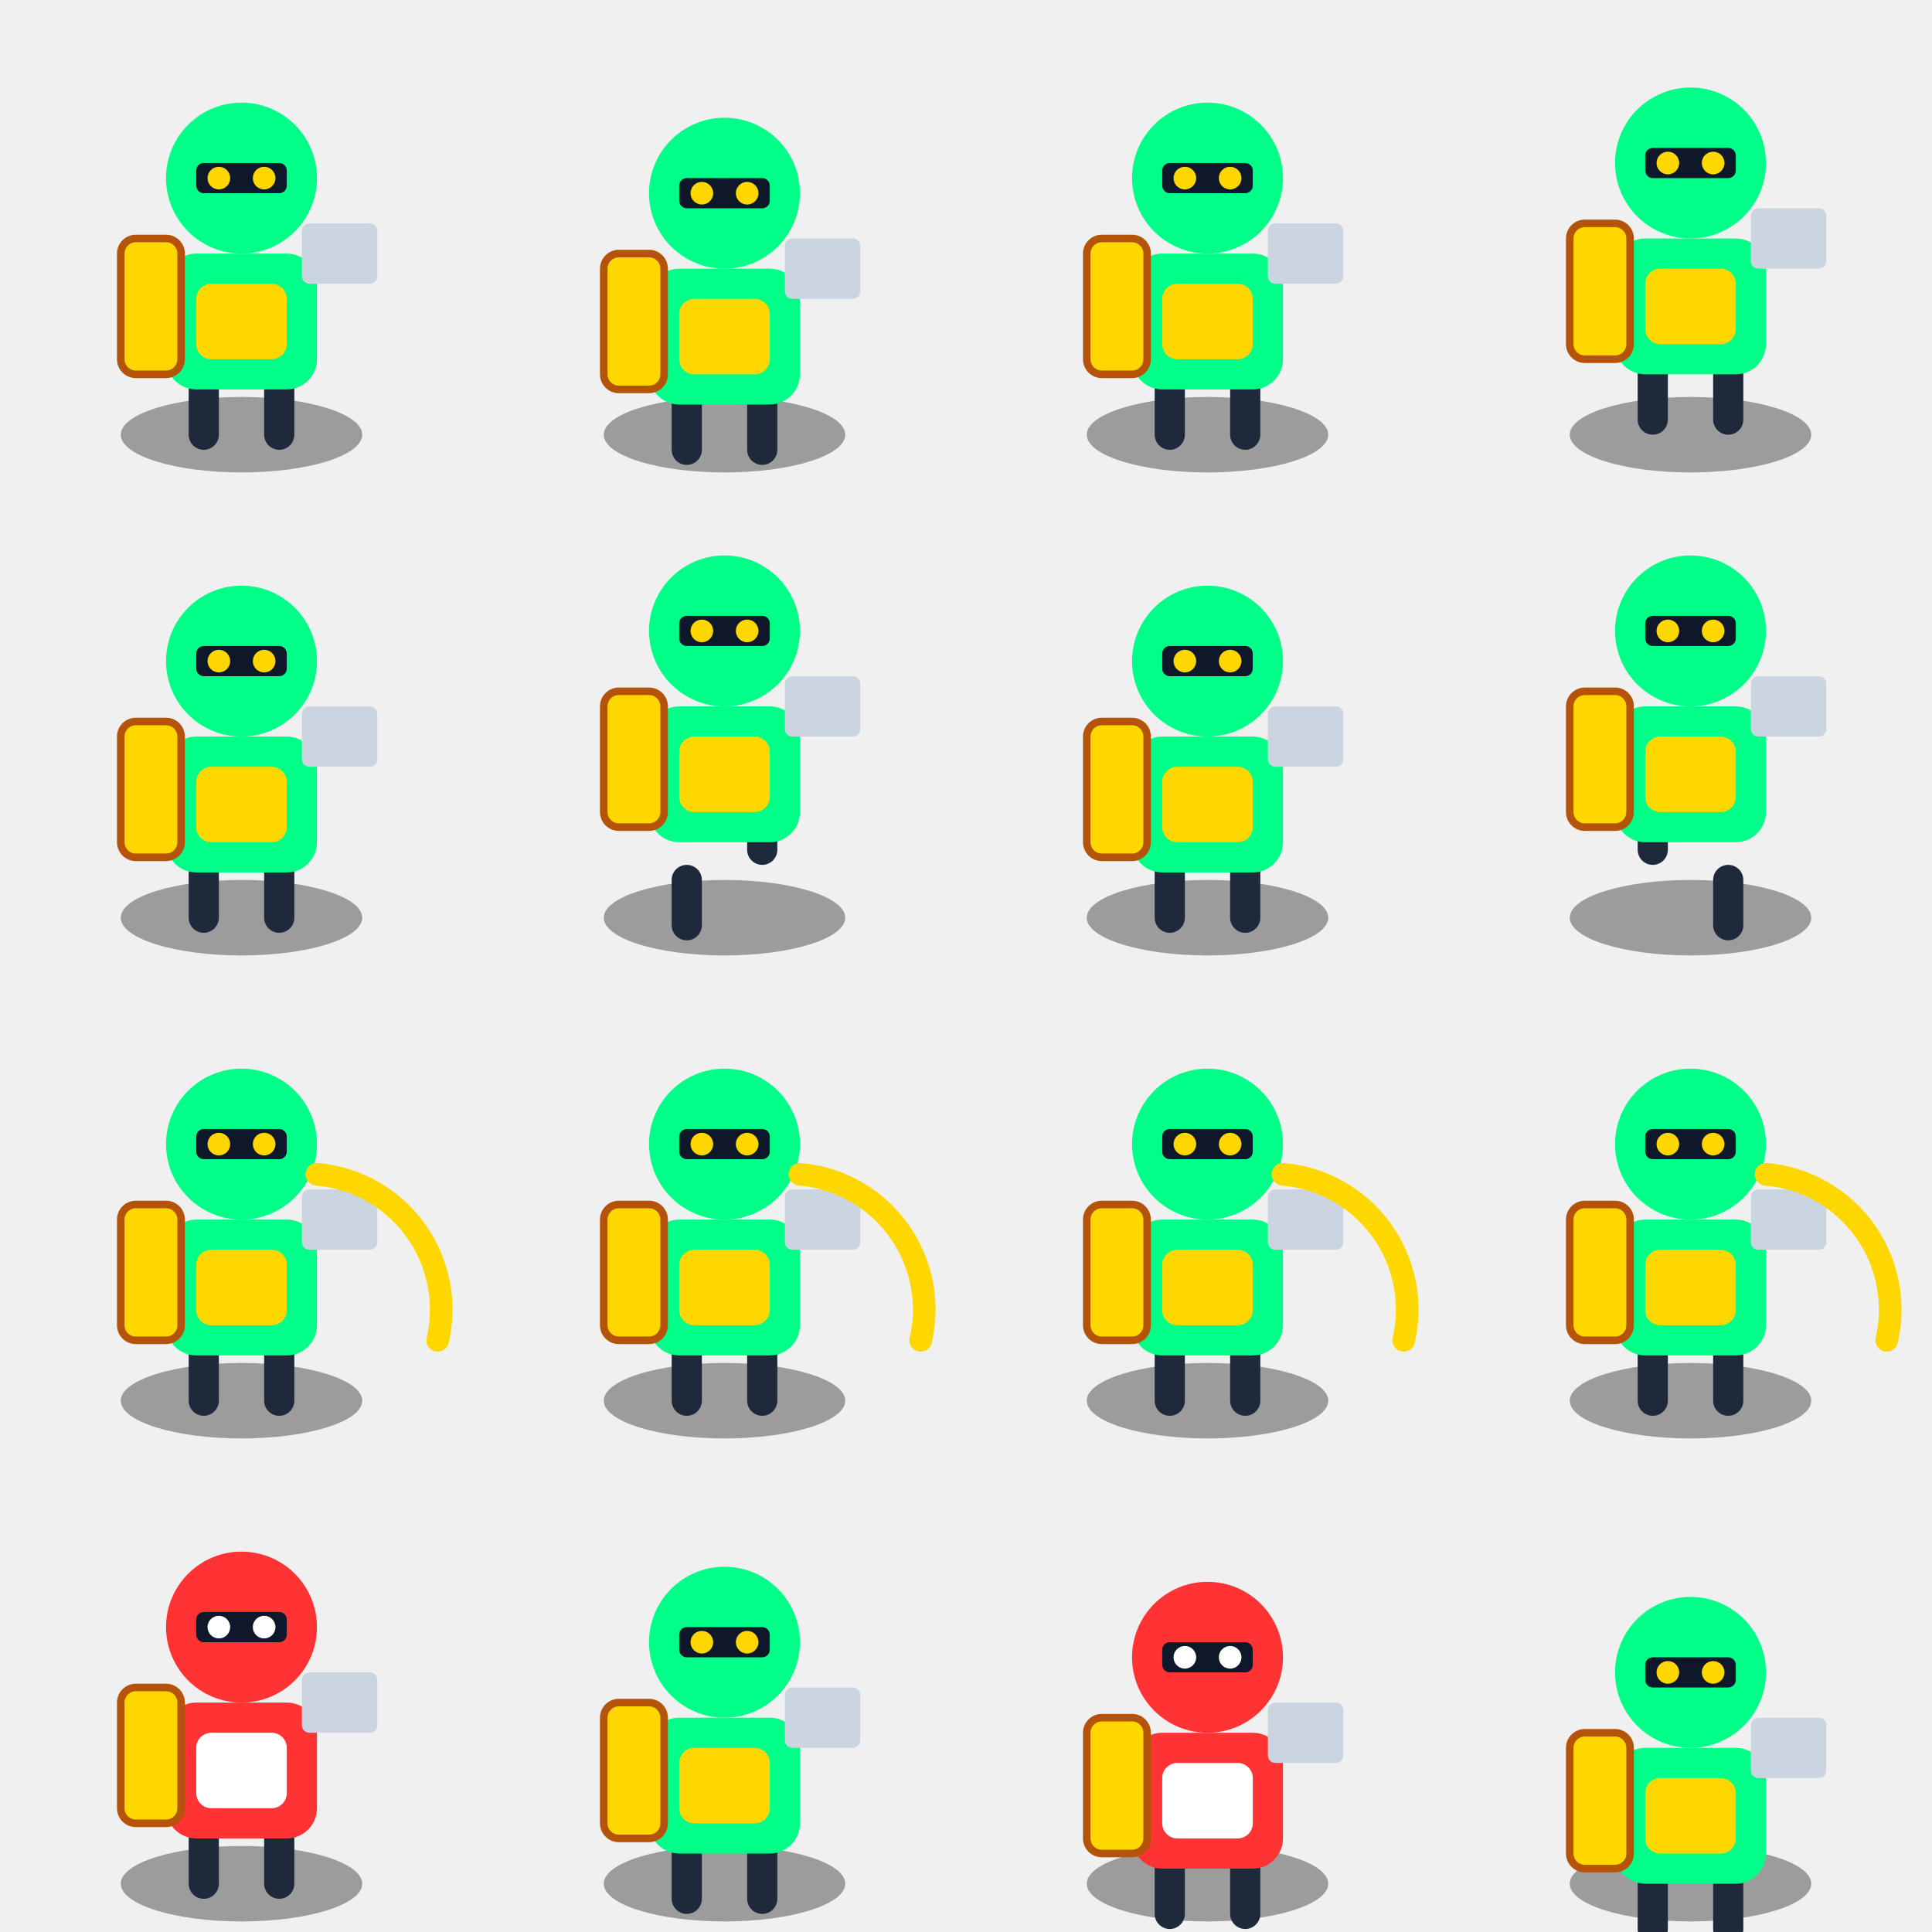
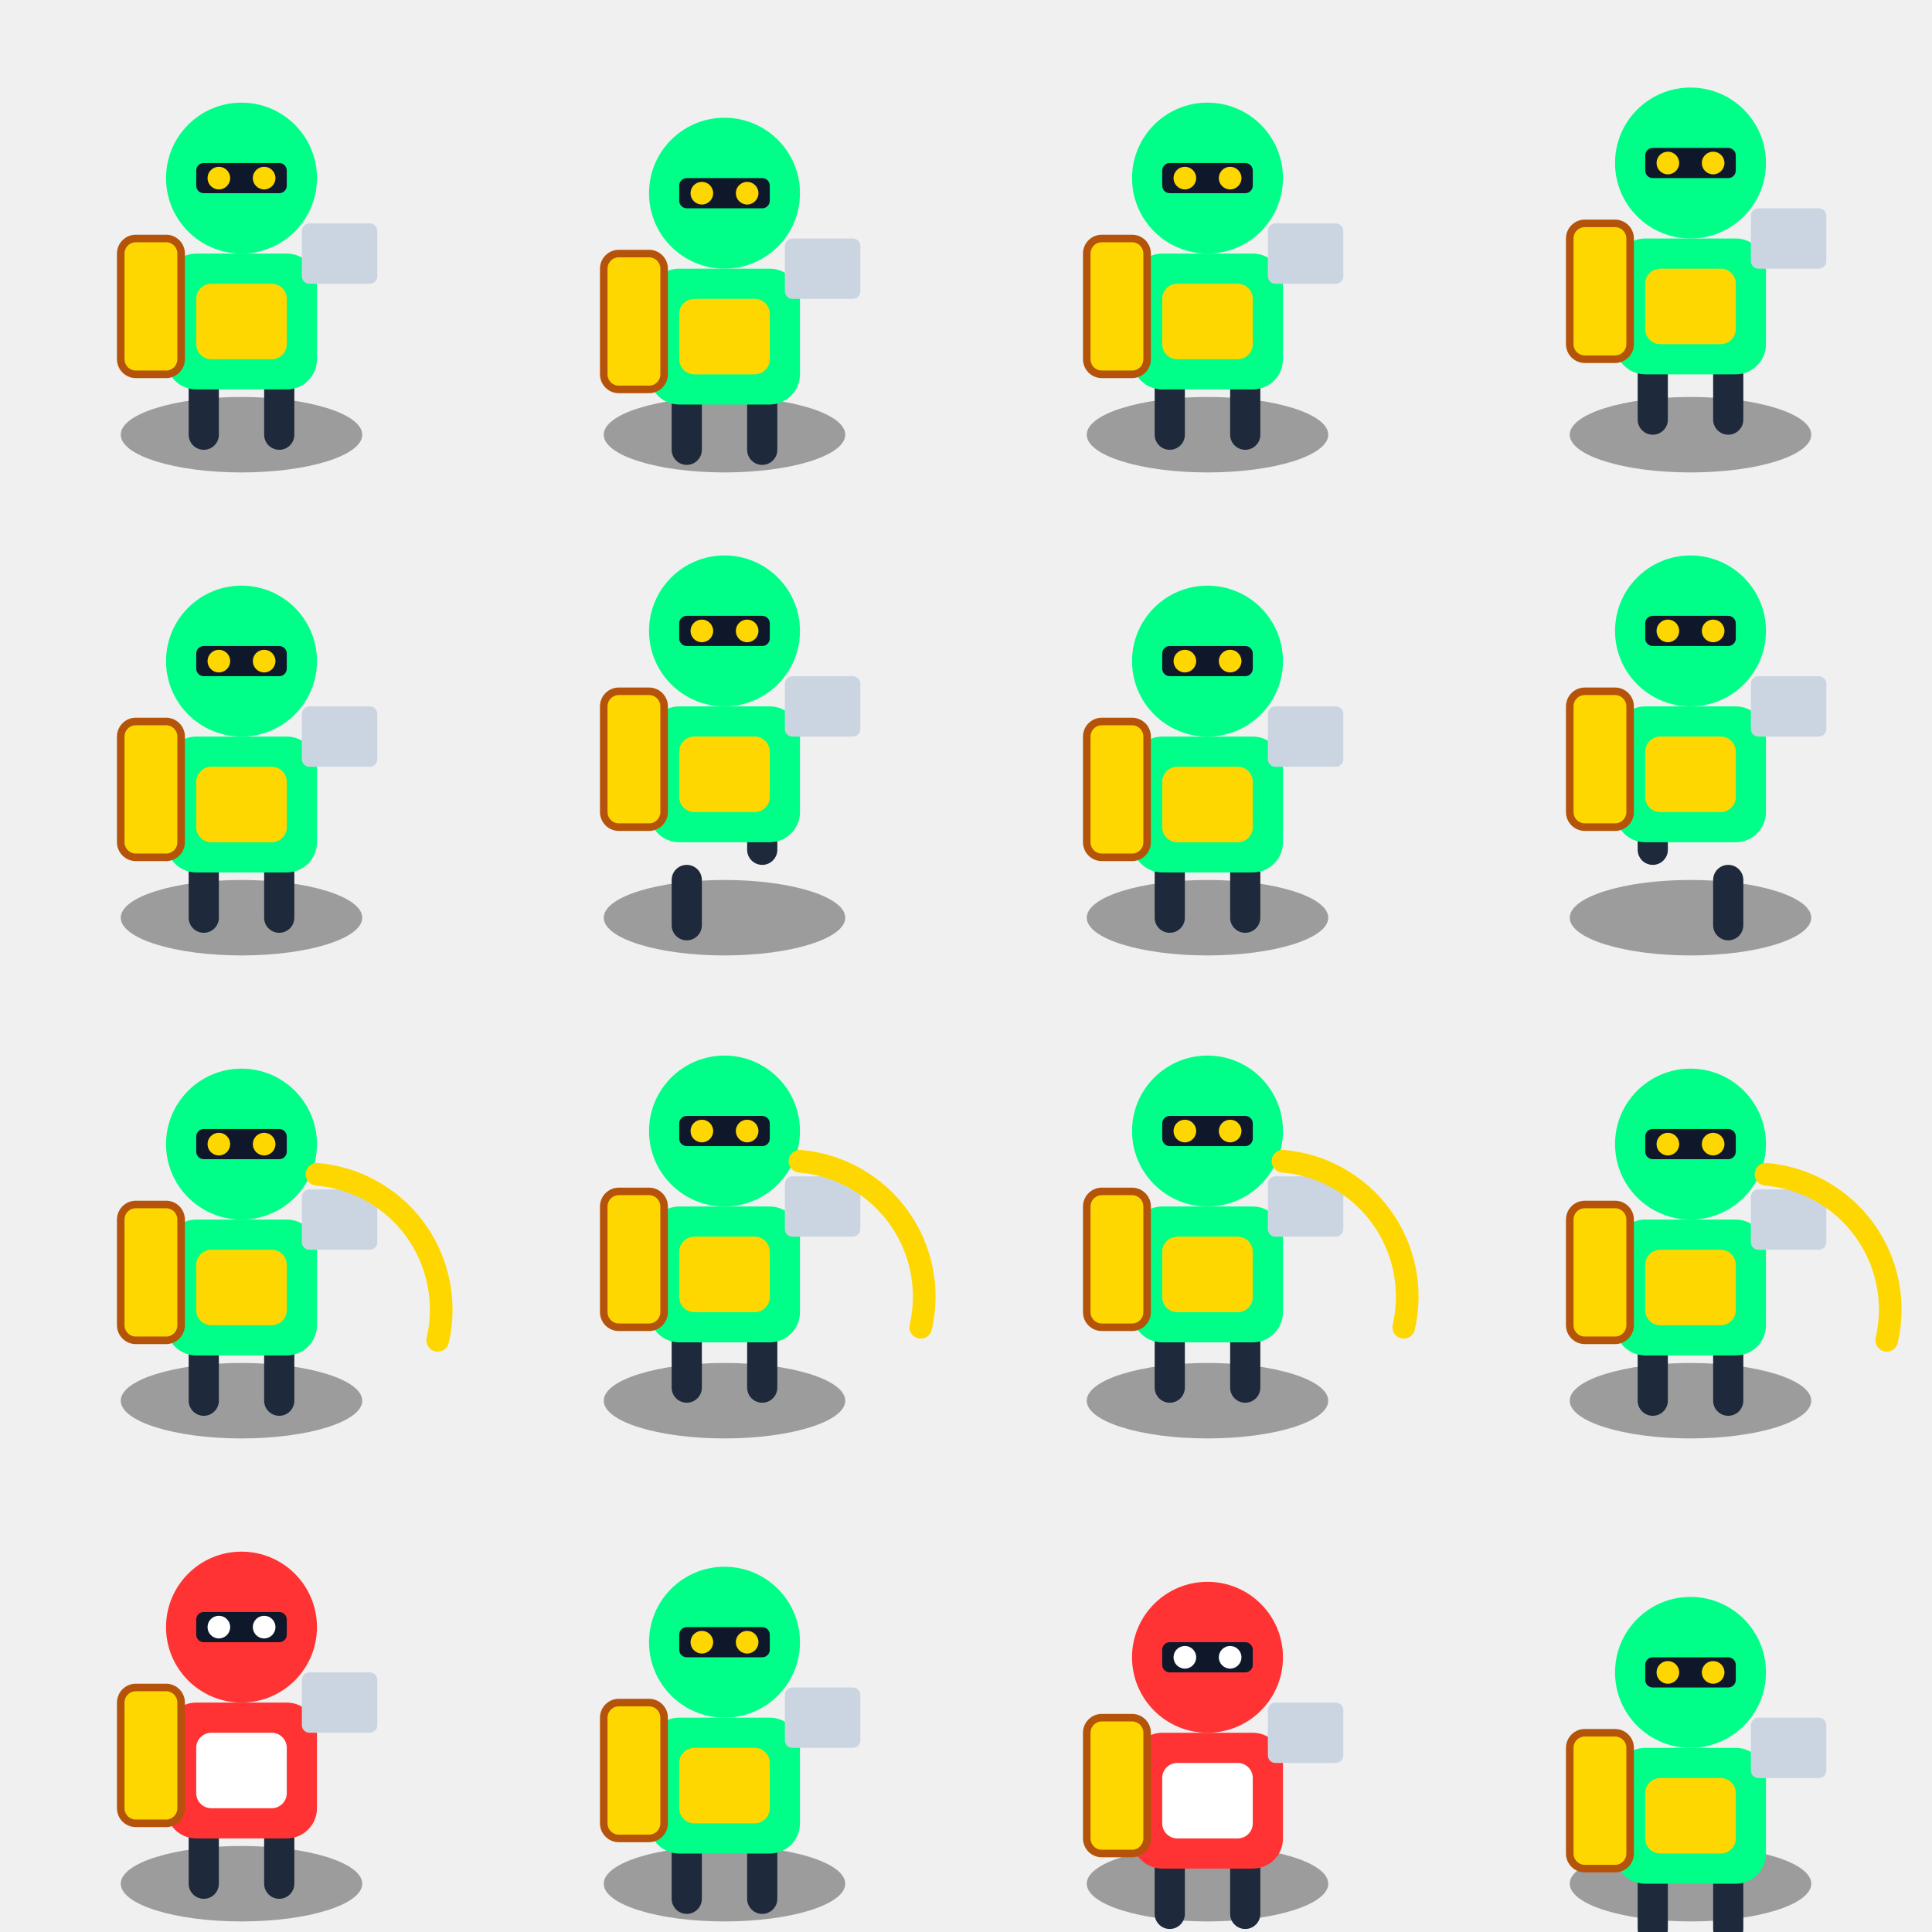
<svg xmlns="http://www.w3.org/2000/svg" viewBox="0 0 256 256" width="256" height="256">
  <defs>
    <filter id="glow" x="-20%" y="-20%" width="140%" height="140%">
      <feGaussianBlur stdDeviation="2" result="blur" />
      <feComposite in="SourceGraphic" in2="blur" operator="over" />
    </filter>
  </defs>
  <ellipse cx="32" cy="57.6" rx="16" ry="5" fill="rgba(0,0,0,0.35)" />
  <rect x="25" y="49.6" width="4" height="10" rx="2" fill="#1e293b" />
  <rect x="35" y="49.6" width="4" height="10" rx="2" fill="#1e293b" />
  <rect x="22" y="33.6" width="20" height="18" rx="4" fill="#00ff88" />
  <rect x="26" y="37.6" width="12" height="10" rx="2" fill="#ffd700" />
  <circle cx="32" cy="23.6" r="10" fill="#00ff88" />
  <rect x="26" y="21.6" width="12" height="4" rx="1" fill="#0f172a" />
  <circle cx="29" cy="23.6" r="1.5" fill="#ffd700" />
  <circle cx="35" cy="23.6" r="1.5" fill="#ffd700" />
  <rect x="16" y="31.6" width="8" height="18" rx="2" fill="#ffd700" stroke="#b45309" stroke-width="1" />
  <rect x="40" y="29.6" width="10" height="8" rx="1" fill="#cbd5e1" />
  <ellipse cx="96" cy="57.6" rx="16" ry="5" fill="rgba(0,0,0,0.35)" />
  <rect x="89" y="51.6" width="4" height="10" rx="2" fill="#1e293b" />
  <rect x="99" y="51.6" width="4" height="10" rx="2" fill="#1e293b" />
  <rect x="86" y="35.6" width="20" height="18" rx="4" fill="#00ff88" />
  <rect x="90" y="39.6" width="12" height="10" rx="2" fill="#ffd700" />
  <circle cx="96" cy="25.6" r="10" fill="#00ff88" />
  <rect x="90" y="23.6" width="12" height="4" rx="1" fill="#0f172a" />
  <circle cx="93" cy="25.6" r="1.5" fill="#ffd700" />
  <circle cx="99" cy="25.6" r="1.5" fill="#ffd700" />
  <rect x="80" y="33.6" width="8" height="18" rx="2" fill="#ffd700" stroke="#b45309" stroke-width="1" />
  <rect x="104" y="31.6" width="10" height="8" rx="1" fill="#cbd5e1" />
  <ellipse cx="160" cy="57.6" rx="16" ry="5" fill="rgba(0,0,0,0.35)" />
  <rect x="153" y="49.6" width="4" height="10" rx="2" fill="#1e293b" />
  <rect x="163" y="49.6" width="4" height="10" rx="2" fill="#1e293b" />
  <rect x="150" y="33.6" width="20" height="18" rx="4" fill="#00ff88" />
  <rect x="154" y="37.6" width="12" height="10" rx="2" fill="#ffd700" />
  <circle cx="160" cy="23.6" r="10" fill="#00ff88" />
  <rect x="154" y="21.6" width="12" height="4" rx="1" fill="#0f172a" />
  <circle cx="157" cy="23.6" r="1.5" fill="#ffd700" />
  <circle cx="163" cy="23.6" r="1.5" fill="#ffd700" />
  <rect x="144" y="31.6" width="8" height="18" rx="2" fill="#ffd700" stroke="#b45309" stroke-width="1" />
  <rect x="168" y="29.6" width="10" height="8" rx="1" fill="#cbd5e1" />
  <ellipse cx="224" cy="57.6" rx="16" ry="5" fill="rgba(0,0,0,0.35)" />
  <rect x="217" y="47.6" width="4" height="10" rx="2" fill="#1e293b" />
  <rect x="227" y="47.6" width="4" height="10" rx="2" fill="#1e293b" />
  <rect x="214" y="31.6" width="20" height="18" rx="4" fill="#00ff88" />
  <rect x="218" y="35.6" width="12" height="10" rx="2" fill="#ffd700" />
  <circle cx="224" cy="21.6" r="10" fill="#00ff88" />
  <rect x="218" y="19.6" width="12" height="4" rx="1" fill="#0f172a" />
  <circle cx="221" cy="21.6" r="1.5" fill="#ffd700" />
  <circle cx="227" cy="21.6" r="1.5" fill="#ffd700" />
  <rect x="208" y="29.6" width="8" height="18" rx="2" fill="#ffd700" stroke="#b45309" stroke-width="1" />
  <rect x="232" y="27.6" width="10" height="8" rx="1" fill="#cbd5e1" />
  <ellipse cx="32" cy="121.6" rx="16" ry="5" fill="rgba(0,0,0,0.35)" />
  <rect x="25" y="113.6" width="4" height="10" rx="2" fill="#1e293b" />
  <rect x="35" y="113.6" width="4" height="10" rx="2" fill="#1e293b" />
  <rect x="22" y="97.6" width="20" height="18" rx="4" fill="#00ff88" />
  <rect x="26" y="101.6" width="12" height="10" rx="2" fill="#ffd700" />
  <circle cx="32" cy="87.6" r="10" fill="#00ff88" />
  <rect x="26" y="85.6" width="12" height="4" rx="1" fill="#0f172a" />
  <circle cx="29" cy="87.6" r="1.5" fill="#ffd700" />
  <circle cx="35" cy="87.6" r="1.5" fill="#ffd700" />
  <rect x="16" y="95.6" width="8" height="18" rx="2" fill="#ffd700" stroke="#b45309" stroke-width="1" />
  <rect x="40" y="93.6" width="10" height="8" rx="1" fill="#cbd5e1" />
  <ellipse cx="96" cy="121.6" rx="16" ry="5" fill="rgba(0,0,0,0.35)" />
  <rect x="89" y="114.6" width="4" height="10" rx="2" fill="#1e293b" />
  <rect x="99" y="104.6" width="4" height="10" rx="2" fill="#1e293b" />
  <rect x="86" y="93.6" width="20" height="18" rx="4" fill="#00ff88" />
  <rect x="90" y="97.6" width="12" height="10" rx="2" fill="#ffd700" />
  <circle cx="96" cy="83.6" r="10" fill="#00ff88" />
  <rect x="90" y="81.6" width="12" height="4" rx="1" fill="#0f172a" />
  <circle cx="93" cy="83.6" r="1.5" fill="#ffd700" />
  <circle cx="99" cy="83.6" r="1.5" fill="#ffd700" />
  <rect x="80" y="91.6" width="8" height="18" rx="2" fill="#ffd700" stroke="#b45309" stroke-width="1" />
  <rect x="104" y="89.6" width="10" height="8" rx="1" fill="#cbd5e1" />
  <ellipse cx="160" cy="121.6" rx="16" ry="5" fill="rgba(0,0,0,0.35)" />
  <rect x="153" y="113.6" width="4" height="10" rx="2" fill="#1e293b" />
  <rect x="163" y="113.6" width="4" height="10" rx="2" fill="#1e293b" />
  <rect x="150" y="97.6" width="20" height="18" rx="4" fill="#00ff88" />
  <rect x="154" y="101.6" width="12" height="10" rx="2" fill="#ffd700" />
  <circle cx="160" cy="87.6" r="10" fill="#00ff88" />
  <rect x="154" y="85.6" width="12" height="4" rx="1" fill="#0f172a" />
  <circle cx="157" cy="87.6" r="1.5" fill="#ffd700" />
  <circle cx="163" cy="87.6" r="1.5" fill="#ffd700" />
  <rect x="144" y="95.6" width="8" height="18" rx="2" fill="#ffd700" stroke="#b45309" stroke-width="1" />
  <rect x="168" y="93.6" width="10" height="8" rx="1" fill="#cbd5e1" />
  <ellipse cx="224" cy="121.6" rx="16" ry="5" fill="rgba(0,0,0,0.35)" />
  <rect x="217" y="104.6" width="4" height="10" rx="2" fill="#1e293b" />
  <rect x="227" y="114.6" width="4" height="10" rx="2" fill="#1e293b" />
  <rect x="214" y="93.6" width="20" height="18" rx="4" fill="#00ff88" />
  <rect x="218" y="97.6" width="12" height="10" rx="2" fill="#ffd700" />
  <circle cx="224" cy="83.6" r="10" fill="#00ff88" />
  <rect x="218" y="81.6" width="12" height="4" rx="1" fill="#0f172a" />
  <circle cx="221" cy="83.6" r="1.5" fill="#ffd700" />
  <circle cx="227" cy="83.6" r="1.5" fill="#ffd700" />
  <rect x="208" y="91.6" width="8" height="18" rx="2" fill="#ffd700" stroke="#b45309" stroke-width="1" />
  <rect x="232" y="89.6" width="10" height="8" rx="1" fill="#cbd5e1" />
  <ellipse cx="32" cy="185.6" rx="16" ry="5" fill="rgba(0,0,0,0.35)" />
  <rect x="25" y="177.6" width="4" height="10" rx="2" fill="#1e293b" />
  <rect x="35" y="177.6" width="4" height="10" rx="2" fill="#1e293b" />
  <rect x="22" y="161.6" width="20" height="18" rx="4" fill="#00ff88" />
  <rect x="26" y="165.6" width="12" height="10" rx="2" fill="#ffd700" />
  <circle cx="32" cy="151.6" r="10" fill="#00ff88" />
  <rect x="26" y="149.6" width="12" height="4" rx="1" fill="#0f172a" />
  <circle cx="29" cy="151.6" r="1.5" fill="#ffd700" />
  <circle cx="35" cy="151.6" r="1.5" fill="#ffd700" />
  <rect x="16" y="159.6" width="8" height="18" rx="2" fill="#ffd700" stroke="#b45309" stroke-width="1" />
  <rect x="40" y="157.6" width="10" height="8" rx="1" fill="#cbd5e1" />
  <path d="M 42 155.6 A 18 18 0 0 1 58 177.6" fill="none" stroke="#ffd700" stroke-width="3" stroke-linecap="round" />
  <ellipse cx="96" cy="185.6" rx="16" ry="5" fill="rgba(0,0,0,0.35)" />
-   <rect x="89" y="177.6" width="4" height="10" rx="2" fill="#1e293b" />
-   <rect x="99" y="177.6" width="4" height="10" rx="2" fill="#1e293b" />
-   <rect x="86" y="161.6" width="20" height="18" rx="4" fill="#00ff88" />
-   <rect x="90" y="165.6" width="12" height="10" rx="2" fill="#ffd700" />
-   <circle cx="96" cy="151.6" r="10" fill="#00ff88" />
-   <rect x="90" y="149.6" width="12" height="4" rx="1" fill="#0f172a" />
-   <circle cx="93" cy="151.6" r="1.5" fill="#ffd700" />
-   <circle cx="99" cy="151.6" r="1.5" fill="#ffd700" />
-   <rect x="80" y="159.6" width="8" height="18" rx="2" fill="#ffd700" stroke="#b45309" stroke-width="1" />
-   <rect x="104" y="157.6" width="10" height="8" rx="1" fill="#cbd5e1" />
-   <path d="M 106 155.6 A 18 18 0 0 1 122 177.6" fill="none" stroke="#ffd700" stroke-width="3" stroke-linecap="round" />
+   <rect x="89" y="175.868" width="4" height="10" rx="2" fill="#1e293b" />
+   <rect x="99" y="175.868" width="4" height="10" rx="2" fill="#1e293b" />
+   <rect x="86" y="159.868" width="20" height="18" rx="4" fill="#00ff88" />
+   <rect x="90" y="163.868" width="12" height="10" rx="2" fill="#ffd700" />
+   <circle cx="96" cy="149.868" r="10" fill="#00ff88" />
+   <rect x="90" y="147.868" width="12" height="4" rx="1" fill="#0f172a" />
+   <circle cx="93" cy="149.868" r="1.5" fill="#ffd700" />
+   <circle cx="99" cy="149.868" r="1.5" fill="#ffd700" />
+   <rect x="80" y="157.868" width="8" height="18" rx="2" fill="#ffd700" stroke="#b45309" stroke-width="1" />
+   <rect x="104" y="155.868" width="10" height="8" rx="1" fill="#cbd5e1" />
+   <path d="M 106 153.868 A 18 18 0 0 1 122 175.868" fill="none" stroke="#ffd700" stroke-width="3" stroke-linecap="round" />
  <ellipse cx="160" cy="185.6" rx="16" ry="5" fill="rgba(0,0,0,0.35)" />
-   <rect x="153" y="177.6" width="4" height="10" rx="2" fill="#1e293b" />
-   <rect x="163" y="177.6" width="4" height="10" rx="2" fill="#1e293b" />
-   <rect x="150" y="161.6" width="20" height="18" rx="4" fill="#00ff88" />
-   <rect x="154" y="165.6" width="12" height="10" rx="2" fill="#ffd700" />
-   <circle cx="160" cy="151.6" r="10" fill="#00ff88" />
-   <rect x="154" y="149.6" width="12" height="4" rx="1" fill="#0f172a" />
-   <circle cx="157" cy="151.6" r="1.5" fill="#ffd700" />
-   <circle cx="163" cy="151.6" r="1.5" fill="#ffd700" />
-   <rect x="144" y="159.6" width="8" height="18" rx="2" fill="#ffd700" stroke="#b45309" stroke-width="1" />
-   <rect x="168" y="157.6" width="10" height="8" rx="1" fill="#cbd5e1" />
-   <path d="M 170 155.6 A 18 18 0 0 1 186 177.6" fill="none" stroke="#ffd700" stroke-width="3" stroke-linecap="round" />
+   <rect x="153" y="175.868" width="4" height="10" rx="2" fill="#1e293b" />
+   <rect x="163" y="175.868" width="4" height="10" rx="2" fill="#1e293b" />
+   <rect x="150" y="159.868" width="20" height="18" rx="4" fill="#00ff88" />
+   <rect x="154" y="163.868" width="12" height="10" rx="2" fill="#ffd700" />
+   <circle cx="160" cy="149.868" r="10" fill="#00ff88" />
+   <rect x="154" y="147.868" width="12" height="4" rx="1" fill="#0f172a" />
+   <circle cx="157" cy="149.868" r="1.5" fill="#ffd700" />
+   <circle cx="163" cy="149.868" r="1.5" fill="#ffd700" />
+   <rect x="144" y="157.868" width="8" height="18" rx="2" fill="#ffd700" stroke="#b45309" stroke-width="1" />
+   <rect x="168" y="155.868" width="10" height="8" rx="1" fill="#cbd5e1" />
+   <path d="M 170 153.868 A 18 18 0 0 1 186 175.868" fill="none" stroke="#ffd700" stroke-width="3" stroke-linecap="round" />
  <ellipse cx="224" cy="185.6" rx="16" ry="5" fill="rgba(0,0,0,0.35)" />
  <rect x="217" y="177.6" width="4" height="10" rx="2" fill="#1e293b" />
  <rect x="227" y="177.6" width="4" height="10" rx="2" fill="#1e293b" />
  <rect x="214" y="161.6" width="20" height="18" rx="4" fill="#00ff88" />
  <rect x="218" y="165.6" width="12" height="10" rx="2" fill="#ffd700" />
  <circle cx="224" cy="151.6" r="10" fill="#00ff88" />
  <rect x="218" y="149.6" width="12" height="4" rx="1" fill="#0f172a" />
  <circle cx="221" cy="151.6" r="1.5" fill="#ffd700" />
  <circle cx="227" cy="151.6" r="1.5" fill="#ffd700" />
  <rect x="208" y="159.6" width="8" height="18" rx="2" fill="#ffd700" stroke="#b45309" stroke-width="1" />
  <rect x="232" y="157.6" width="10" height="8" rx="1" fill="#cbd5e1" />
  <path d="M 234 155.6 A 18 18 0 0 1 250 177.6" fill="none" stroke="#ffd700" stroke-width="3" stroke-linecap="round" />
  <ellipse cx="32" cy="249.6" rx="16" ry="5" fill="rgba(0,0,0,0.35)" />
  <rect x="25" y="241.6" width="4" height="10" rx="2" fill="#1e293b" />
  <rect x="35" y="241.6" width="4" height="10" rx="2" fill="#1e293b" />
  <rect x="22" y="225.6" width="20" height="18" rx="4" fill="#ff3333" />
  <rect x="26" y="229.6" width="12" height="10" rx="2" fill="#ffffff" />
  <circle cx="32" cy="215.6" r="10" fill="#ff3333" />
  <rect x="26" y="213.6" width="12" height="4" rx="1" fill="#0f172a" />
  <circle cx="29" cy="215.6" r="1.5" fill="#ffffff" />
  <circle cx="35" cy="215.6" r="1.5" fill="#ffffff" />
  <rect x="16" y="223.6" width="8" height="18" rx="2" fill="#ffd700" stroke="#b45309" stroke-width="1" />
  <rect x="40" y="221.6" width="10" height="8" rx="1" fill="#cbd5e1" />
  <ellipse cx="96" cy="249.6" rx="16" ry="5" fill="rgba(0,0,0,0.35)" />
  <rect x="89" y="243.6" width="4" height="10" rx="2" fill="#1e293b" />
  <rect x="99" y="243.6" width="4" height="10" rx="2" fill="#1e293b" />
  <rect x="86" y="227.6" width="20" height="18" rx="4" fill="#00ff88" />
  <rect x="90" y="231.6" width="12" height="10" rx="2" fill="#ffd700" />
  <circle cx="96" cy="217.6" r="10" fill="#00ff88" />
  <rect x="90" y="215.6" width="12" height="4" rx="1" fill="#0f172a" />
  <circle cx="93" cy="217.6" r="1.5" fill="#ffd700" />
  <circle cx="99" cy="217.6" r="1.5" fill="#ffd700" />
  <rect x="80" y="225.6" width="8" height="18" rx="2" fill="#ffd700" stroke="#b45309" stroke-width="1" />
  <rect x="104" y="223.6" width="10" height="8" rx="1" fill="#cbd5e1" />
  <ellipse cx="160" cy="249.6" rx="16" ry="5" fill="rgba(0,0,0,0.35)" />
  <rect x="153" y="245.6" width="4" height="10" rx="2" fill="#1e293b" />
  <rect x="163" y="245.6" width="4" height="10" rx="2" fill="#1e293b" />
  <rect x="150" y="229.6" width="20" height="18" rx="4" fill="#ff3333" />
  <rect x="154" y="233.6" width="12" height="10" rx="2" fill="#ffffff" />
  <circle cx="160" cy="219.6" r="10" fill="#ff3333" />
  <rect x="154" y="217.6" width="12" height="4" rx="1" fill="#0f172a" />
  <circle cx="157" cy="219.6" r="1.5" fill="#ffffff" />
  <circle cx="163" cy="219.6" r="1.5" fill="#ffffff" />
  <rect x="144" y="227.6" width="8" height="18" rx="2" fill="#ffd700" stroke="#b45309" stroke-width="1" />
  <rect x="168" y="225.6" width="10" height="8" rx="1" fill="#cbd5e1" />
  <ellipse cx="224" cy="249.6" rx="16" ry="5" fill="rgba(0,0,0,0.35)" />
  <rect x="217" y="247.6" width="4" height="10" rx="2" fill="#1e293b" />
  <rect x="227" y="247.6" width="4" height="10" rx="2" fill="#1e293b" />
  <rect x="214" y="231.6" width="20" height="18" rx="4" fill="#00ff88" />
  <rect x="218" y="235.6" width="12" height="10" rx="2" fill="#ffd700" />
  <circle cx="224" cy="221.6" r="10" fill="#00ff88" />
  <rect x="218" y="219.6" width="12" height="4" rx="1" fill="#0f172a" />
  <circle cx="221" cy="221.6" r="1.5" fill="#ffd700" />
  <circle cx="227" cy="221.6" r="1.5" fill="#ffd700" />
  <rect x="208" y="229.6" width="8" height="18" rx="2" fill="#ffd700" stroke="#b45309" stroke-width="1" />
  <rect x="232" y="227.6" width="10" height="8" rx="1" fill="#cbd5e1" />
</svg>
